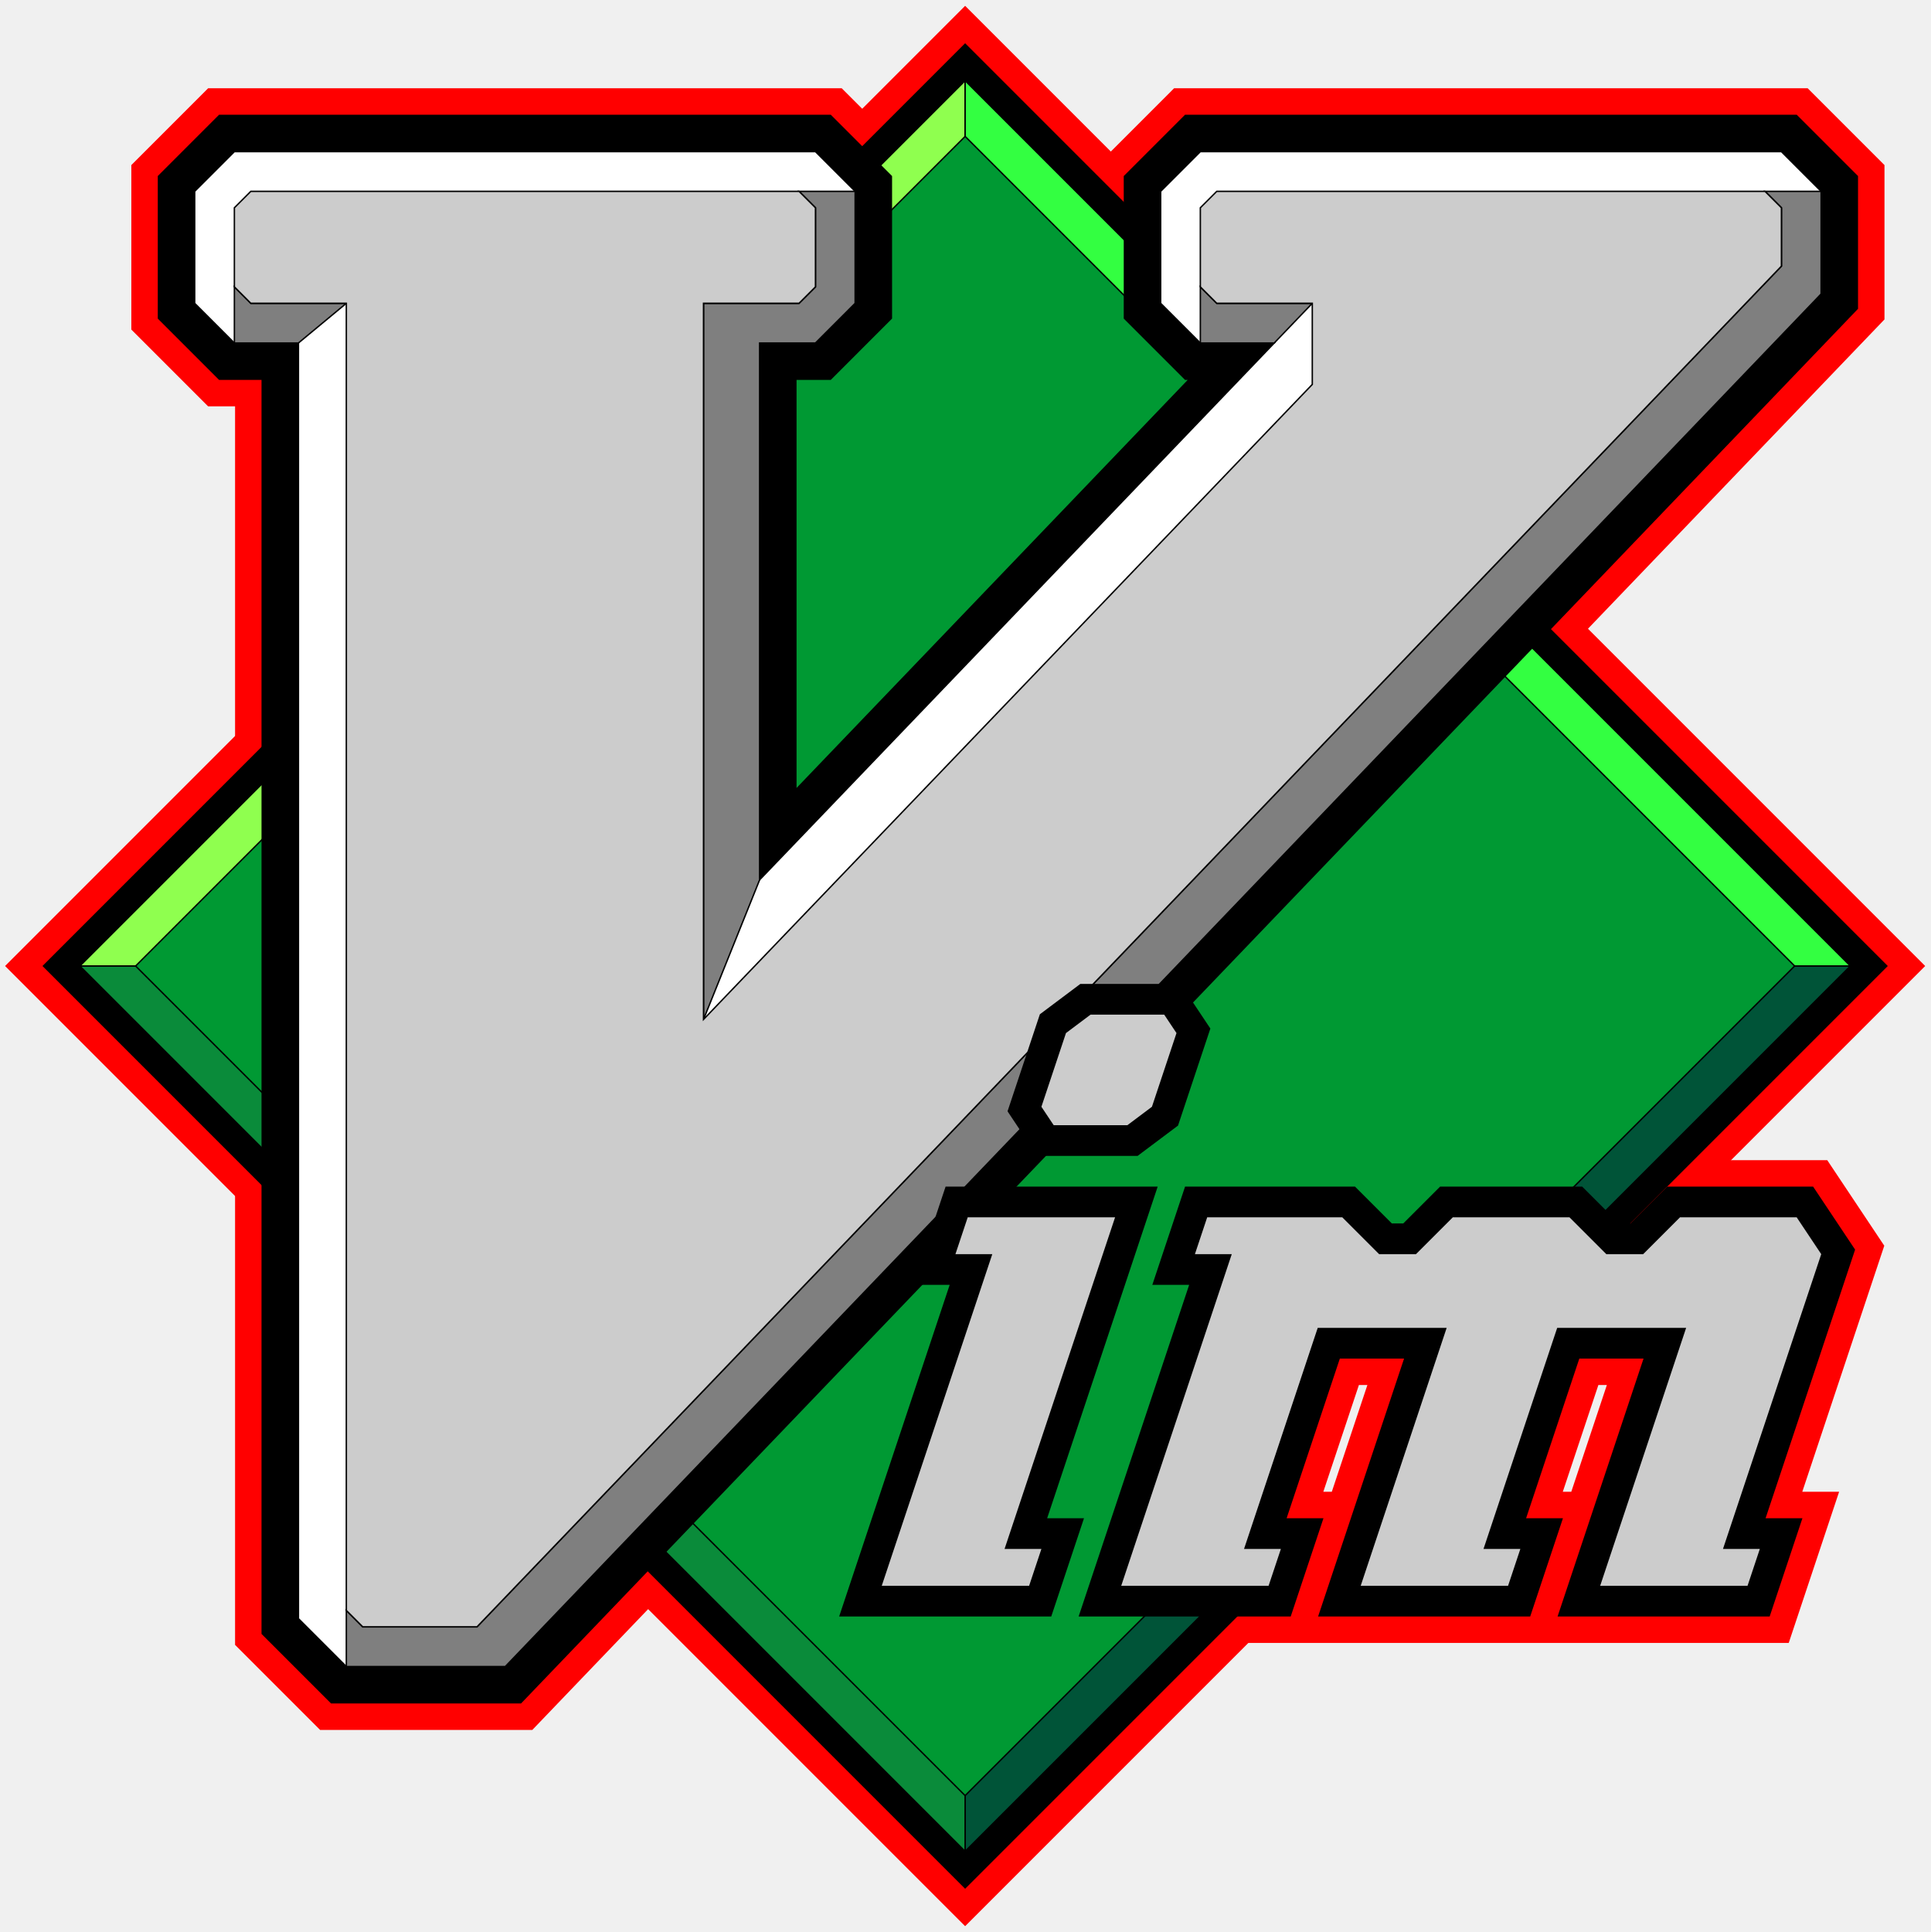
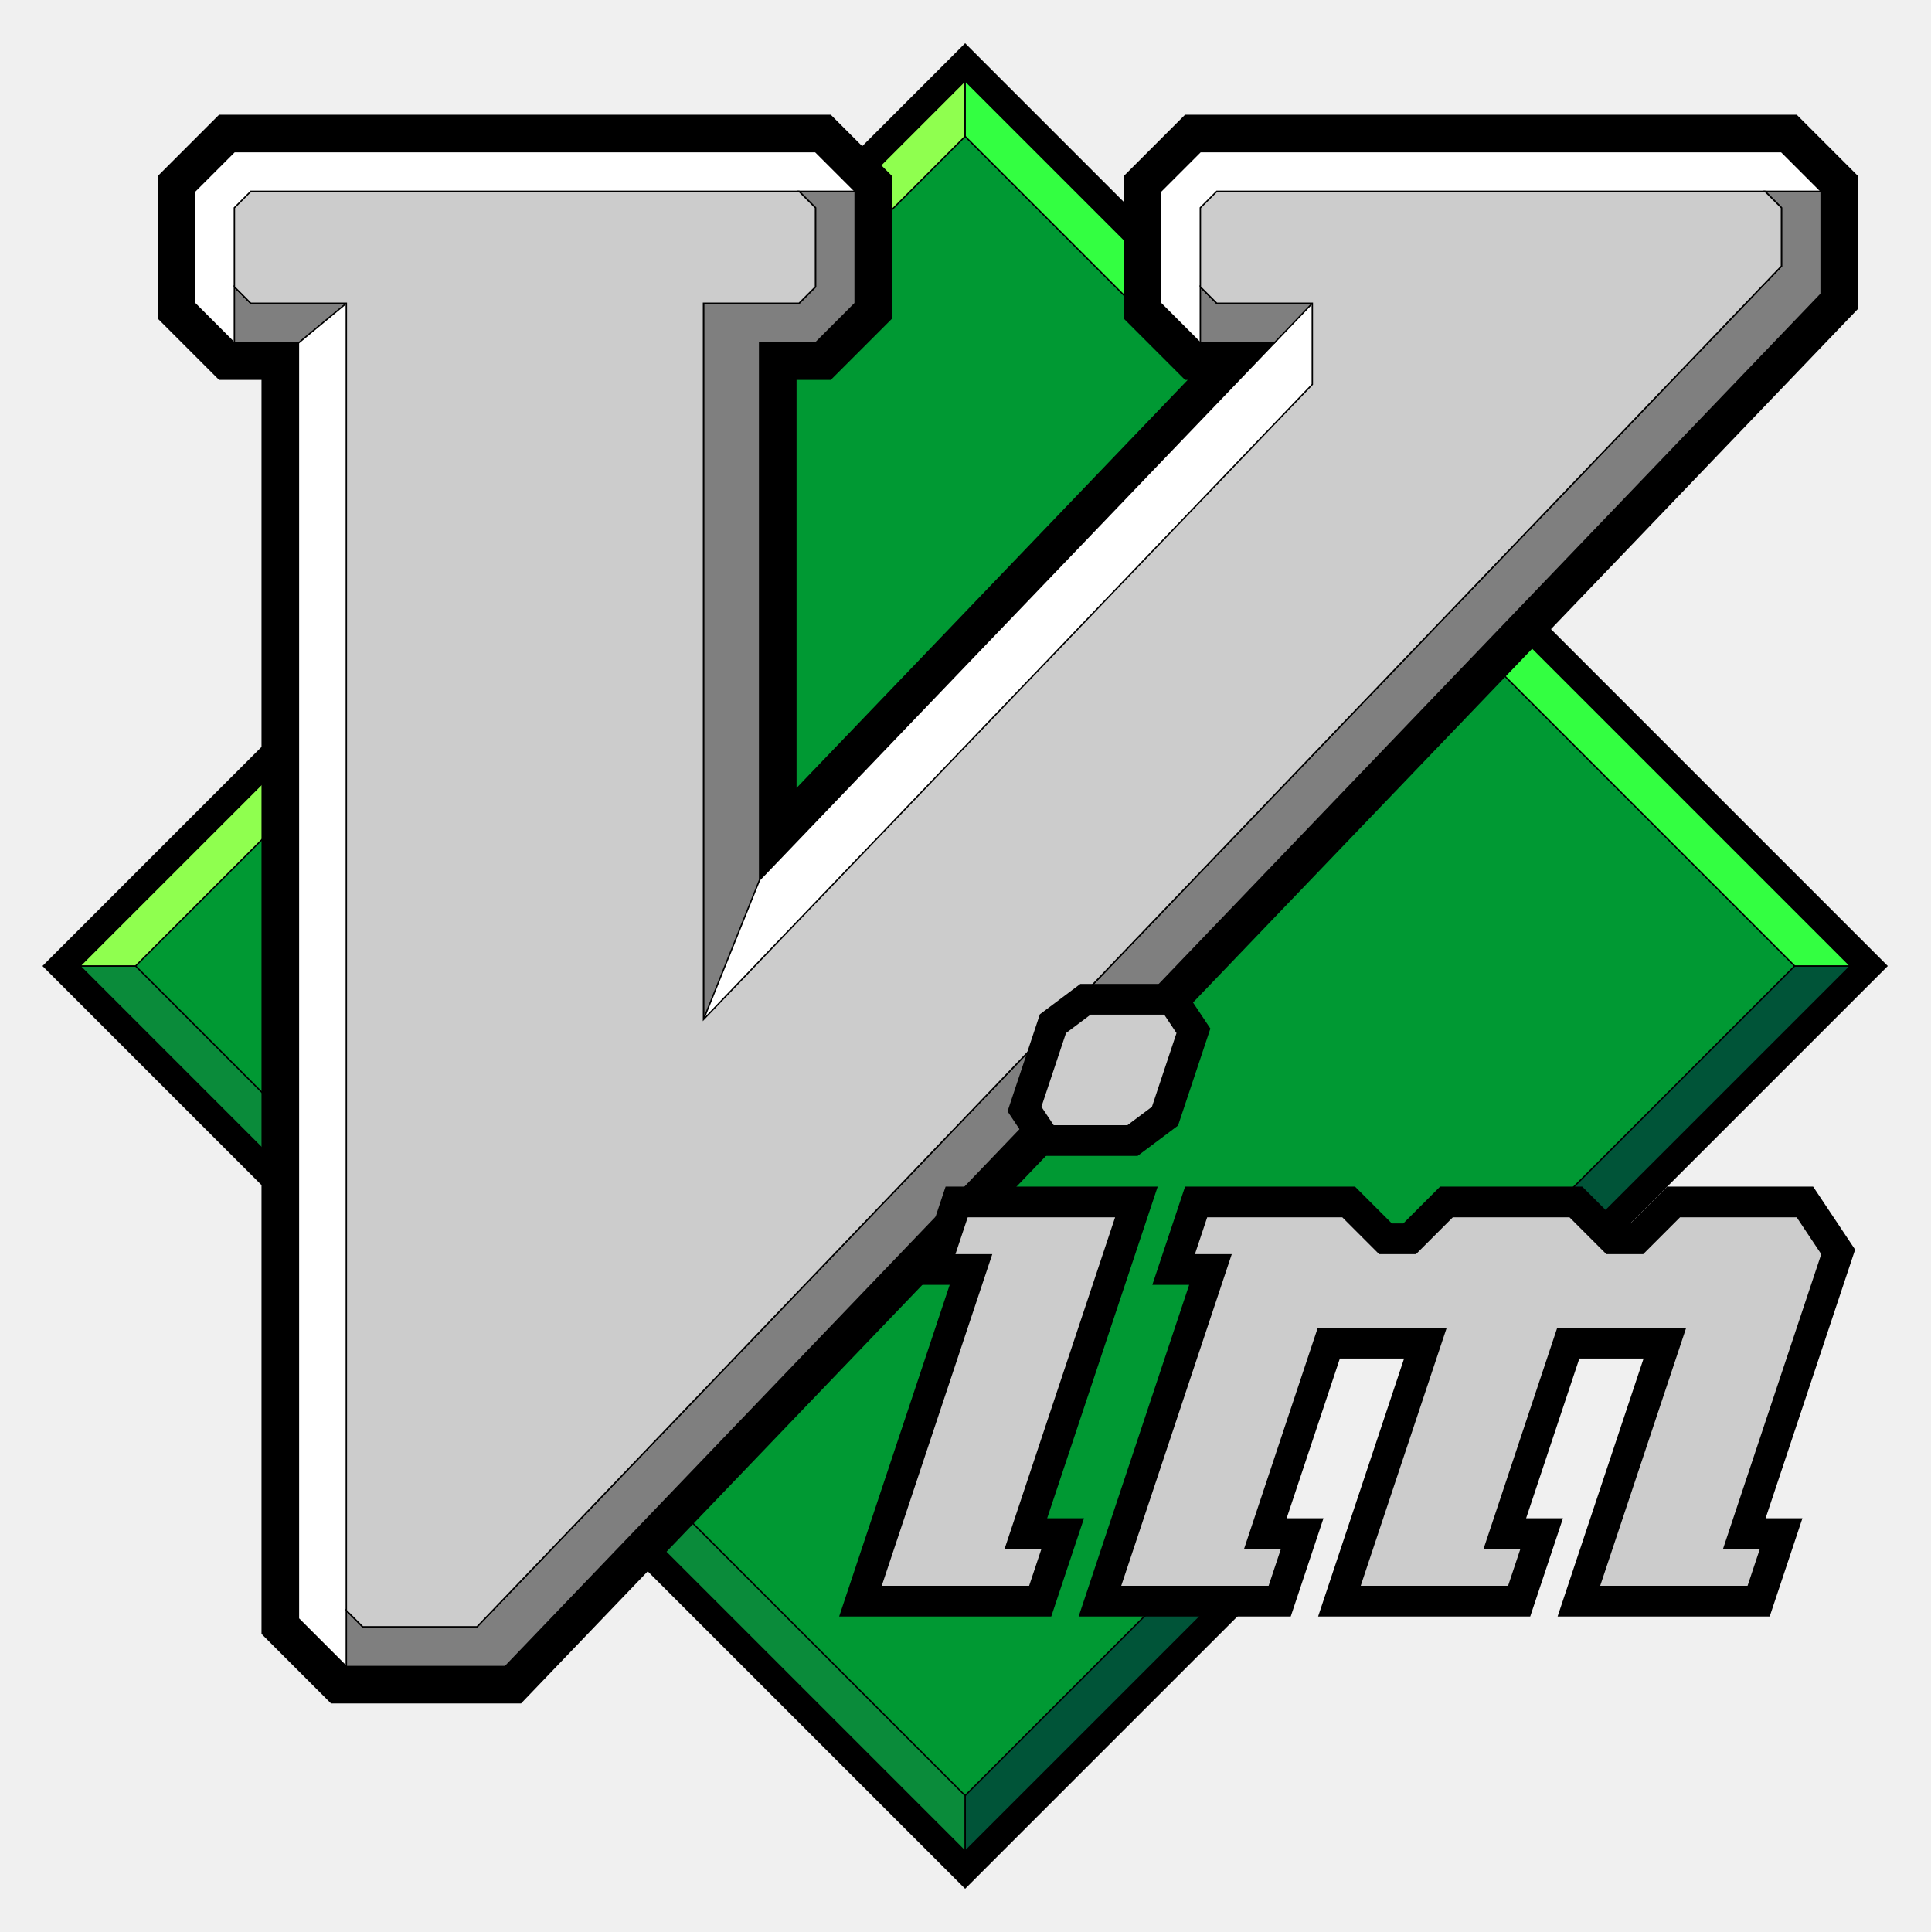
<svg xmlns="http://www.w3.org/2000/svg" viewBox="0 0 293.575 293.806" width="293.575" height="293.806">
-   <g mask="url(#letter_m_mask)">
-     <path id="diamond_background" d="M134.641,0 0,134.641 -134.641,0 0,-134.641Z" fill="none" stroke="#ff0000" stroke-width="16.087" transform="translate(146.7875 146.9031)" />
-   </g>
-   <path id="letter_v_background" d="M-6.036,0 0,-6.036 H 88.379 L94.414,0 V17.027 L88.379,23.063 H 79.887 V104.698 L158.155,23.063 H 146.914 L140.879,17.027 V0 L146.914,-6.036 H 235.293 L241.329,0 V15.607 L41.205,224.34 H 17.027 L9.742,217.055 V23.063 H 0 L-6.036,17.027Z" fill="none" stroke="#ff0000" stroke-width="19.274" transform="translate(35.647 29.09711)" />
-   <path id="letter_m_background" d="M0,0 H11 L14,3 H 17 L20,0 H 29.5 L32.5,3 H 35.5 L38.5,0 H 48 L50,3 42,27 H 45 L44,30 H 32 L39,9 H 28.5 L22.5,27 H 25.5 L24.5,30 H 12.5 L19.5,9 H 9 L3,27 H 6 L5,30 H -7 L2,3 H -1Z" stroke="#ff0000" stroke-width="9.306" transform="translate(183.604,185.1206)scale(1.8678)" />
  <defs>
    <mask id="letter_m_mask">
      <rect width="100%" height="100%" fill="white" />
-       <path id="letter_m_hull" transform="translate(183.604,185.1206)scale(1.8678)" d="M0,0 H11 L14,3 H 17 L20,0 H 29.5 L32.5,3 H 35.5 L38.5,0 H 48 L50,3 42,27 H 45 L5,30 H -7 L2,3 H -1Z" fill="black" />
+       <path id="letter_m_hull" transform="translate(183.604,185.1206)scale(1.8678)" d="M0,0 H11 L14,3 H17 L20,0 H29.5 L32.5,3 H35.5 L38.5,0 H48 L50,3 42,27 H45 L5,30 H-7 L2,3 H-1Z" fill="black" />
    </mask>
  </defs>
  <g mask="url(#letter_m_mask)">
    <g id="diamond" transform="translate(146.7875 146.9031)">
-       <path id="diamond_thick_outline" d="M134.641,0 0,134.641 -134.641,0 0,-134.641Z" fill="none" stroke="#000000" stroke-width="8.043" />
+       <path id="diamond_outline" d="M140.328,0 0,140.328 -140.328,0 0,-140.328Z" fill="#000000" />
      <path id="diamond_face" d="M126.162,0 0,126.162 -126.162,0 0,-126.162Z" fill="#009933" />
      <path id="diamond_bevel_0" d="M126.162,0 0,126.162 V134.641 L134.641,0Z" fill="#005438" stroke="#000000" stroke-width="0.216" />
-       <path id="diamond_bevel_1" d="M0,126.162 -126.162,0 H -134.641 L0,134.641Z" fill="#0a8b3a" stroke="#000000" stroke-width="0.216" />
+       <path id="diamond_bevel_1" d="M0,126.162 -126.162,0 H-134.641 L0,134.641Z" fill="#0a8b3a" stroke="#000000" stroke-width="0.216" />
      <path id="diamond_bevel_2" d="M-126.162,0 0,-126.162 V-134.641 L-134.641,0Z" fill="#8fff4f" stroke="#000000" stroke-width="0.216" />
-       <path id="diamond_bevel_3" d="M0,-126.162 126.162,0 H 134.641 L0,-134.641Z" fill="#33ff41" stroke="#000000" stroke-width="0.216" />
+       <path id="diamond_bevel_3" d="M0,-126.162 126.162,0 H134.641 L0,-134.641Z" fill="#33ff41" stroke="#000000" stroke-width="0.216" />
    </g>
  </g>
  <g id="letter_v" transform="translate(35.647 29.09711)">
-     <path id="v_outline" d="M-6.036,0 0,-6.036 H 88.379 L94.414,0 V17.027 L88.379,23.063 H 79.887 V104.698 L158.155,23.063 H 146.914 L140.879,17.027 V0 L146.914,-6.036 H 235.293 L241.329,0 V15.607 L41.205,224.34 H 17.027 L9.742,217.055 V23.063 H 0 L-6.036,17.027Z" fill="none" stroke="#000000" stroke-width="11.23" />
-     <path id="v_lit_bevels" d="M-6.036,0 0,-6.036 H 88.379 L94.414,0 V17.027 L88.379,23.063 H 79.887 V104.698 L158.155,23.063 H 146.914 L140.879,17.027 V0 L146.914,-6.036 H 235.293 L241.329,0 V15.607 L41.205,224.34 H 17.027 L9.742,217.055 V23.063 H 0 L-6.036,17.027Z" fill="#ffffff" stroke="#000000" stroke-width="0.216" />
-     <path id="v_dim_bevel_0" d="M94.414,0 V17.027 L88.379,23.063 H 79.887 V104.698 L71.352,125.934 V17.027 H 85.879 L88.379,14.527 V2.5 L85.879,0Z" fill="#7f7f7f" stroke="#000000" stroke-width="0.216" />
-     <path id="v_dim_bevel_1" d="M158.155,23.063 H 146.914 V14.527 L149.414,17.027 H 163.941Z" fill="#7f7f7f" stroke="#000000" stroke-width="0.216" />
-     <path id="v_dim_bevel_2" d="M241.329,0 V15.607 L41.205,224.34 H 17.027 V215.805 L19.527,218.305 H 36.898 L235.293,11.375 V2.5 L232.793,0Z" fill="#7f7f7f" stroke="#000000" stroke-width="0.216" />
-     <path id="v_dim_bevel_3" d="M9.742,23.063 H 0 V14.527 L2.5,17.027 H 17.027Z" fill="#7f7f7f" stroke="#000000" stroke-width="0.216" />
-     <path id="v_face" d="M0,2.5 2.5,0 H 85.879 L88.379,2.5 V14.527 L85.879,17.027 H 71.352 V125.934 L163.941,29.361 V17.027 H 149.414 L146.914,14.527 V2.5 L149.414,0 H 232.793 L235.293,2.5 V11.375 L36.898,218.305 H 19.527 L17.027,215.805 V17.027 H 2.5 L0,14.527Z" fill="#cccccc" stroke="#000000" stroke-width="0.216" />
+     <path id="v_outline" d="M-11.651,-2.326 -2.326,-11.651 H90.705 L100.03,-2.326 V19.353 L90.705,28.678 H85.502 V90.727 L144.992,28.678 H144.588 L135.263,19.353 V-2.326 L144.588,-11.651 H237.619 L246.944,-2.326 V17.864 L43.6,229.955 H14.701 L4.127,219.381 V28.678 H-2.326 L-11.651,19.353Z" fill="#000000" />
+     <path id="v_lit_bevels" d="M-6.036,0 0,-6.036 H88.379 L94.414,0 V17.027 L88.379,23.063 H79.887 V104.698 L158.155,23.063 H146.914 L140.879,17.027 V0 L146.914,-6.036 H235.293 L241.329,0 V15.607 L41.205,224.34 H17.027 L9.742,217.055 V23.063 H0 L-6.036,17.027Z" fill="#ffffff" stroke="#000000" stroke-width="0.216" />
+     <path id="v_dim_bevel_0" d="M94.414,0 V17.027 L88.379,23.063 H79.887 V104.698 L71.352,125.934 V17.027 H85.879 L88.379,14.527 V2.5 L85.879,0Z" fill="#7f7f7f" stroke="#000000" stroke-width="0.216" />
+     <path id="v_dim_bevel_1" d="M158.155,23.063 H146.914 V14.527 L149.414,17.027 H163.941Z" fill="#7f7f7f" stroke="#000000" stroke-width="0.216" />
+     <path id="v_dim_bevel_2" d="M241.329,0 V15.607 L41.205,224.34 H17.027 V215.805 L19.527,218.305 H36.898 L235.293,11.375 V2.5 L232.793,0Z" fill="#7f7f7f" stroke="#000000" stroke-width="0.216" />
+     <path id="v_dim_bevel_3" d="M9.742,23.063 H0 V14.527 L2.5,17.027 H17.027Z" fill="#7f7f7f" stroke="#000000" stroke-width="0.216" />
+     <path id="v_face" d="M0,2.5 2.5,0 H85.879 L88.379,2.5 V14.527 L85.879,17.027 H71.352 V125.934 L163.941,29.361 V17.027 H149.414 L146.914,14.527 V2.5 L149.414,0 H232.793 L235.293,2.5 V11.375 L36.898,218.305 H19.527 L17.027,215.805 V17.027 H2.5 L0,14.527Z" fill="#cccccc" stroke="#000000" stroke-width="0.216" />
  </g>
-   <g id="letter_i" transform="translate(183.604,185.1206)scale(1.8678)">
-     <path id="i_outline" d="M-16.5,27 H -13.5 L-14.5,30 H -26.5 L-17.5,3 H -20.5 L-19.5,0 H -7.5Z M-4.5,-9 -6.5,-7.5 H -12.5 L-13.5,-9 -11.5,-15 -9.5,-16.5 H -3.5 L-2.5,-15Z" stroke="#000000" stroke-width="5" />
-     <path id="i_face" d="M-16.5,27 H -13.5 L-14.5,30 H -26.5 L-17.5,3 H -20.5 L-19.5,0 H -7.5Z M-4.5,-9 -6.5,-7.5 H -12.5 L-13.5,-9 -11.5,-15 -9.5,-16.5 H -3.5 L-2.5,-15Z" fill="#cccccc" />
-   </g>
-   <g id="letter_m" transform="translate(183.604,185.1206)scale(1.8678)">
-     <path id="m_outline" d="M0,0 H11 L14,3 H 17 L20,0 H 29.5 L32.5,3 H 35.5 L38.5,0 H 48 L50,3 42,27 H 45 L44,30 H 32 L39,9 H 28.5 L22.5,27 H 25.5 L24.5,30 H 12.5 L19.5,9 H 9 L3,27 H 6 L5,30 H -7 L2,3 H -1Z" stroke="#000000" stroke-width="5" />
-     <path id="m_face" d="M0,0 H11 L14,3 H 17 L20,0 H 29.5 L32.5,3 H 35.5 L38.5,0 H 48 L50,3 42,27 H 45 L44,30 H 32 L39,9 H 28.5 L22.5,27 H 25.5 L24.5,30 H 12.5 L19.5,9 H 9 L3,27 H 6 L5,30 H -7 L2,3 H -1Z" fill="#cccccc" />
+   <g id="letters_im" transform="translate(183.604,185.1206)scale(1.8678)">
+     <path id="im_outline" d="M0.258,-15.369 -2.162,-19 H-10.333 L-13.625,-16.531 -16.258,-8.631 -13.838,-5 H-5.667 L-2.375,-7.469Z M-21.302,-2.5 -23.969,5.5 H-20.969 L-29.969,32.5 H-12.698 L-10.031,24.5 H-13.031 L-4.031,-2.5Z M-1.469,5.5 -10.469,32.5 H6.802 L9.469,24.5 H6.469 L10.802,11.5 H16.031 L9.031,32.5 H26.302 L28.969,24.5 H25.969 L30.302,11.5 H35.531 L28.531,32.5 H45.802 L48.469,24.5 H45.469 L52.758,2.631 49.338,-2.5 H37.464 L34.464,0.5 H33.536 L30.536,-2.5 H18.964 L15.964,0.5 H15.036 L12.036,-2.5 H-1.802 L-4.469,5.5Z" fill="#000000" />
+     <path id="im_face" d="M0,0 H11 L14,3 H17 L20,0 H29.5 L32.5,3 H35.5 L38.5,0 H48 L50,3 42,27 H45 L44,30 H32 L39,9 H28.5 L22.5,27 H25.5 L24.5,30 H12.5 L19.5,9 H9 L3,27 H6 L5,30 H-7 L2,3 H-1Z M-16.5,27 H-13.5 L-14.5,30 H-26.5 L-17.5,3 H-20.5 L-19.5,0 H-7.5Z M-4.5,-9 -6.5,-7.5 H-12.5 L-13.5,-9 -11.5,-15 -9.5,-16.5 H-3.5 L-2.5,-15Z" fill="#cccccc" />
  </g>
</svg>
